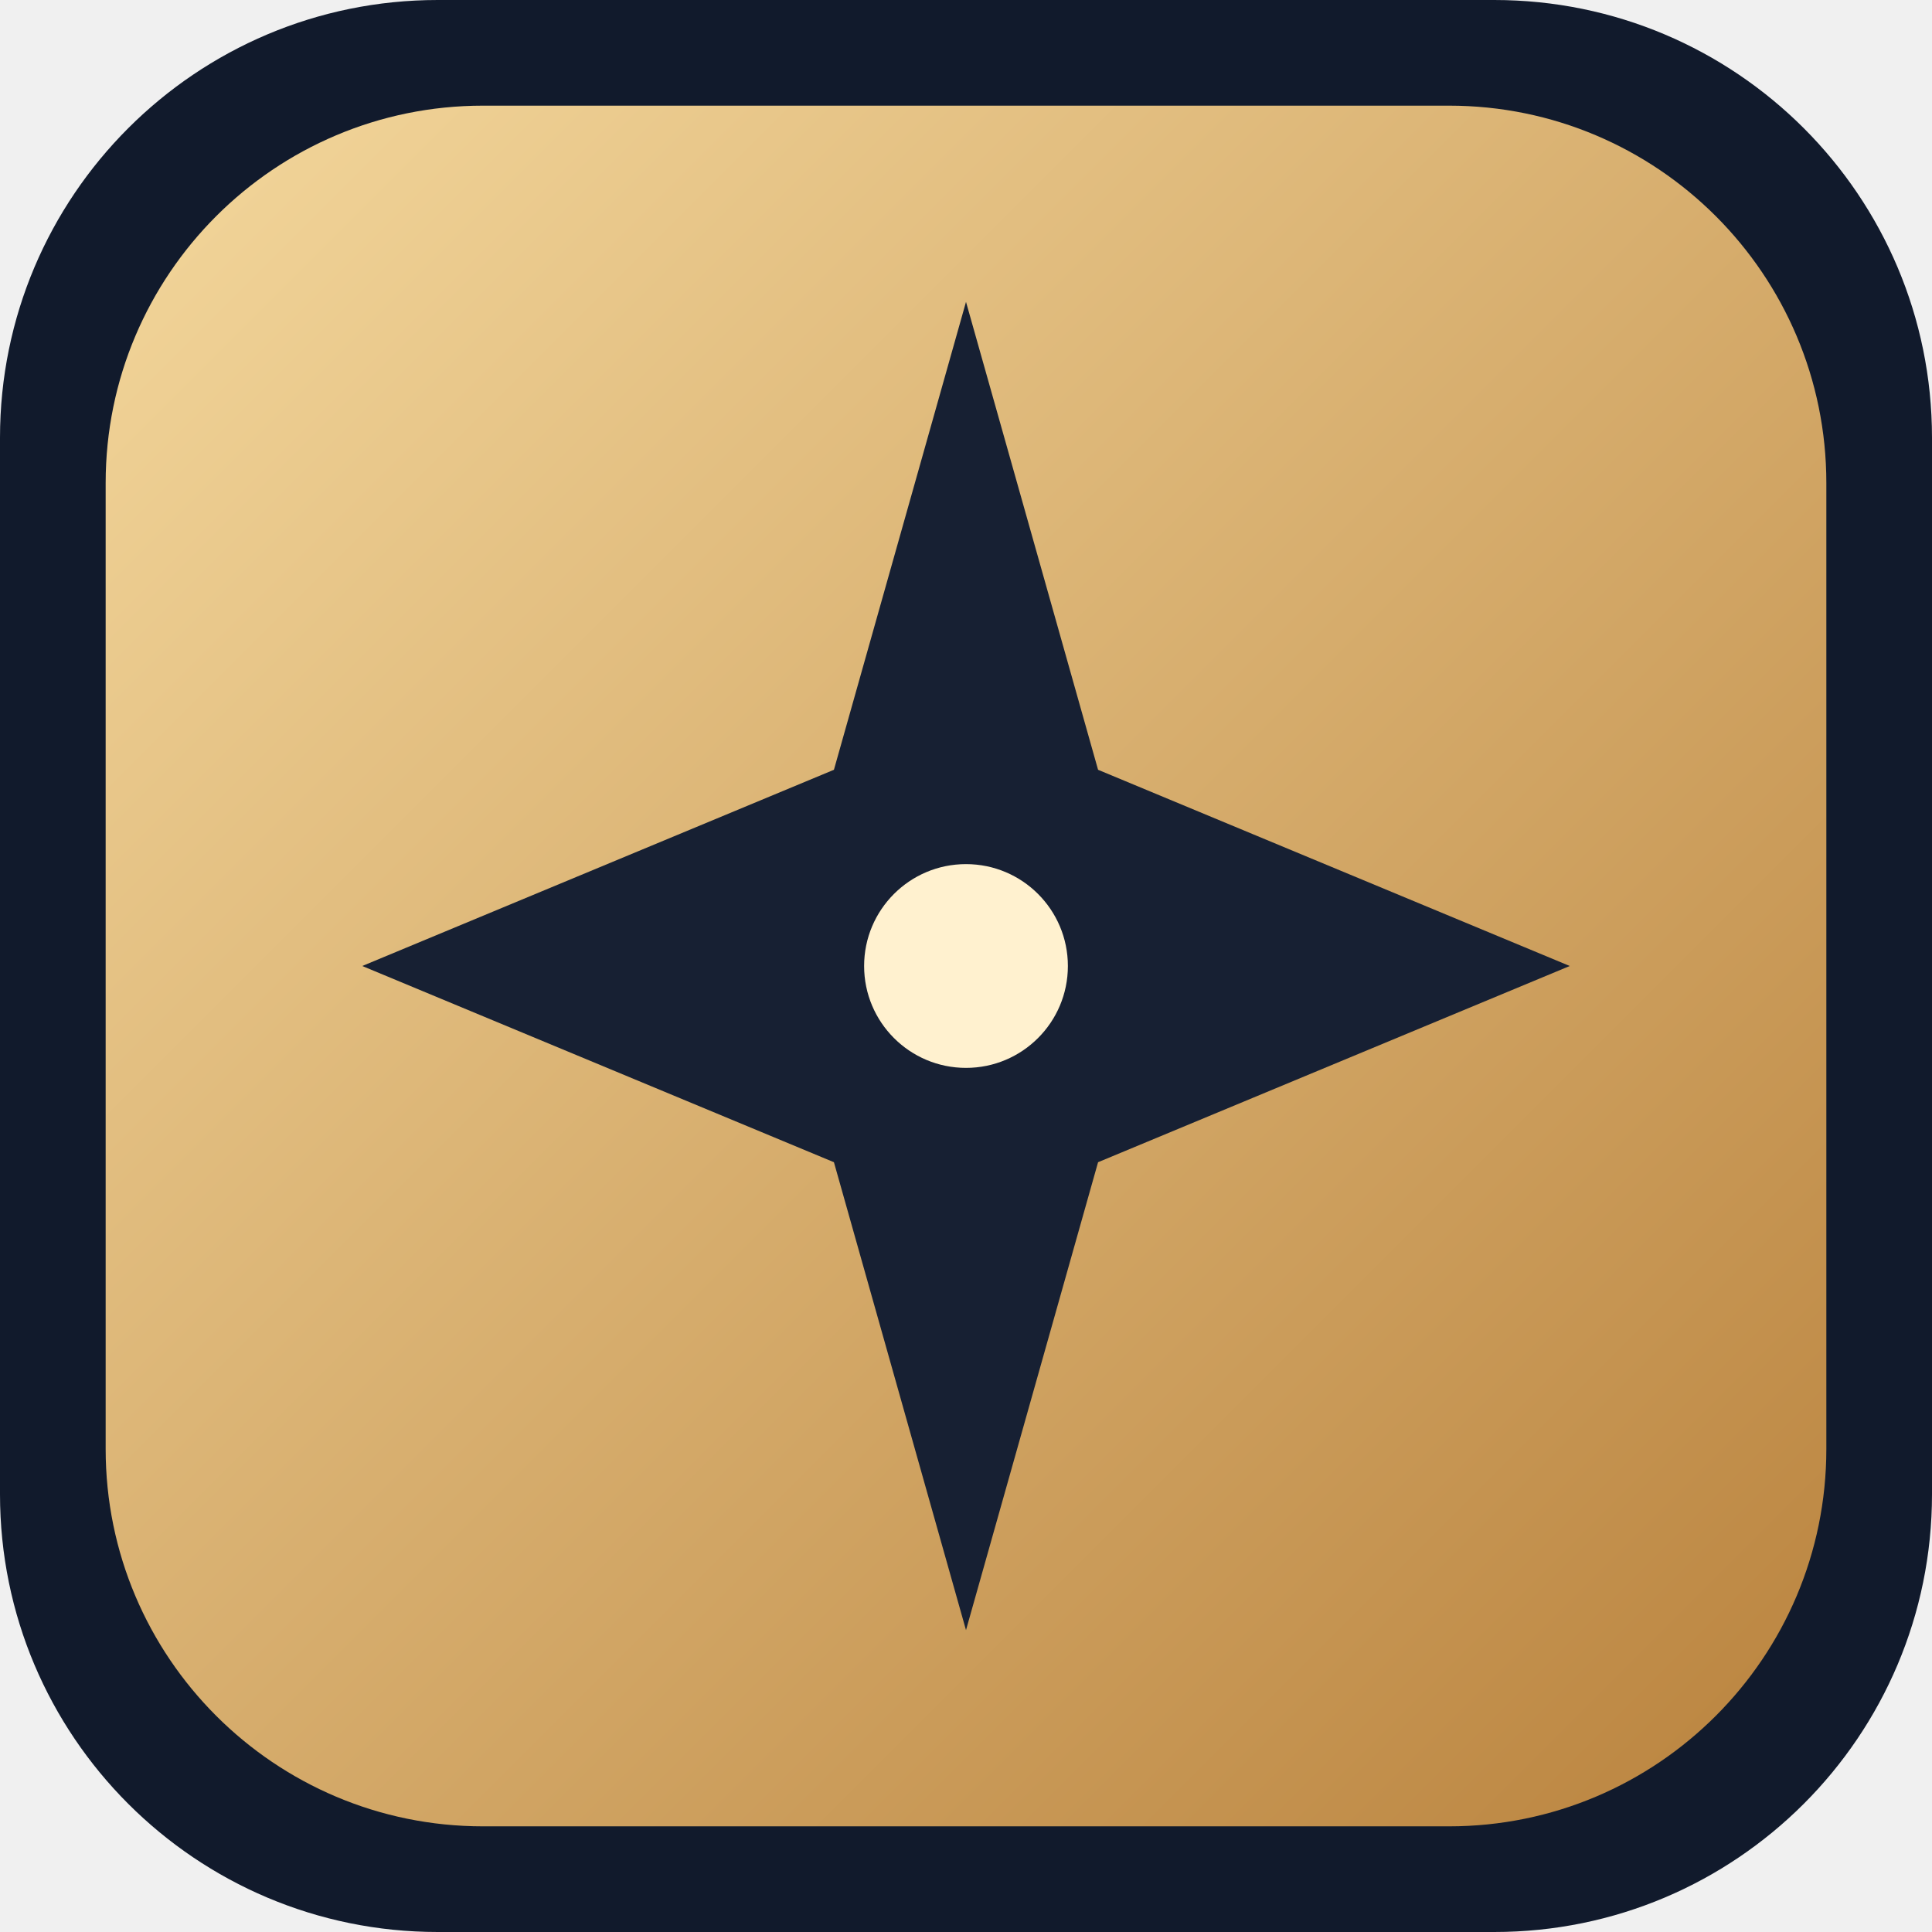
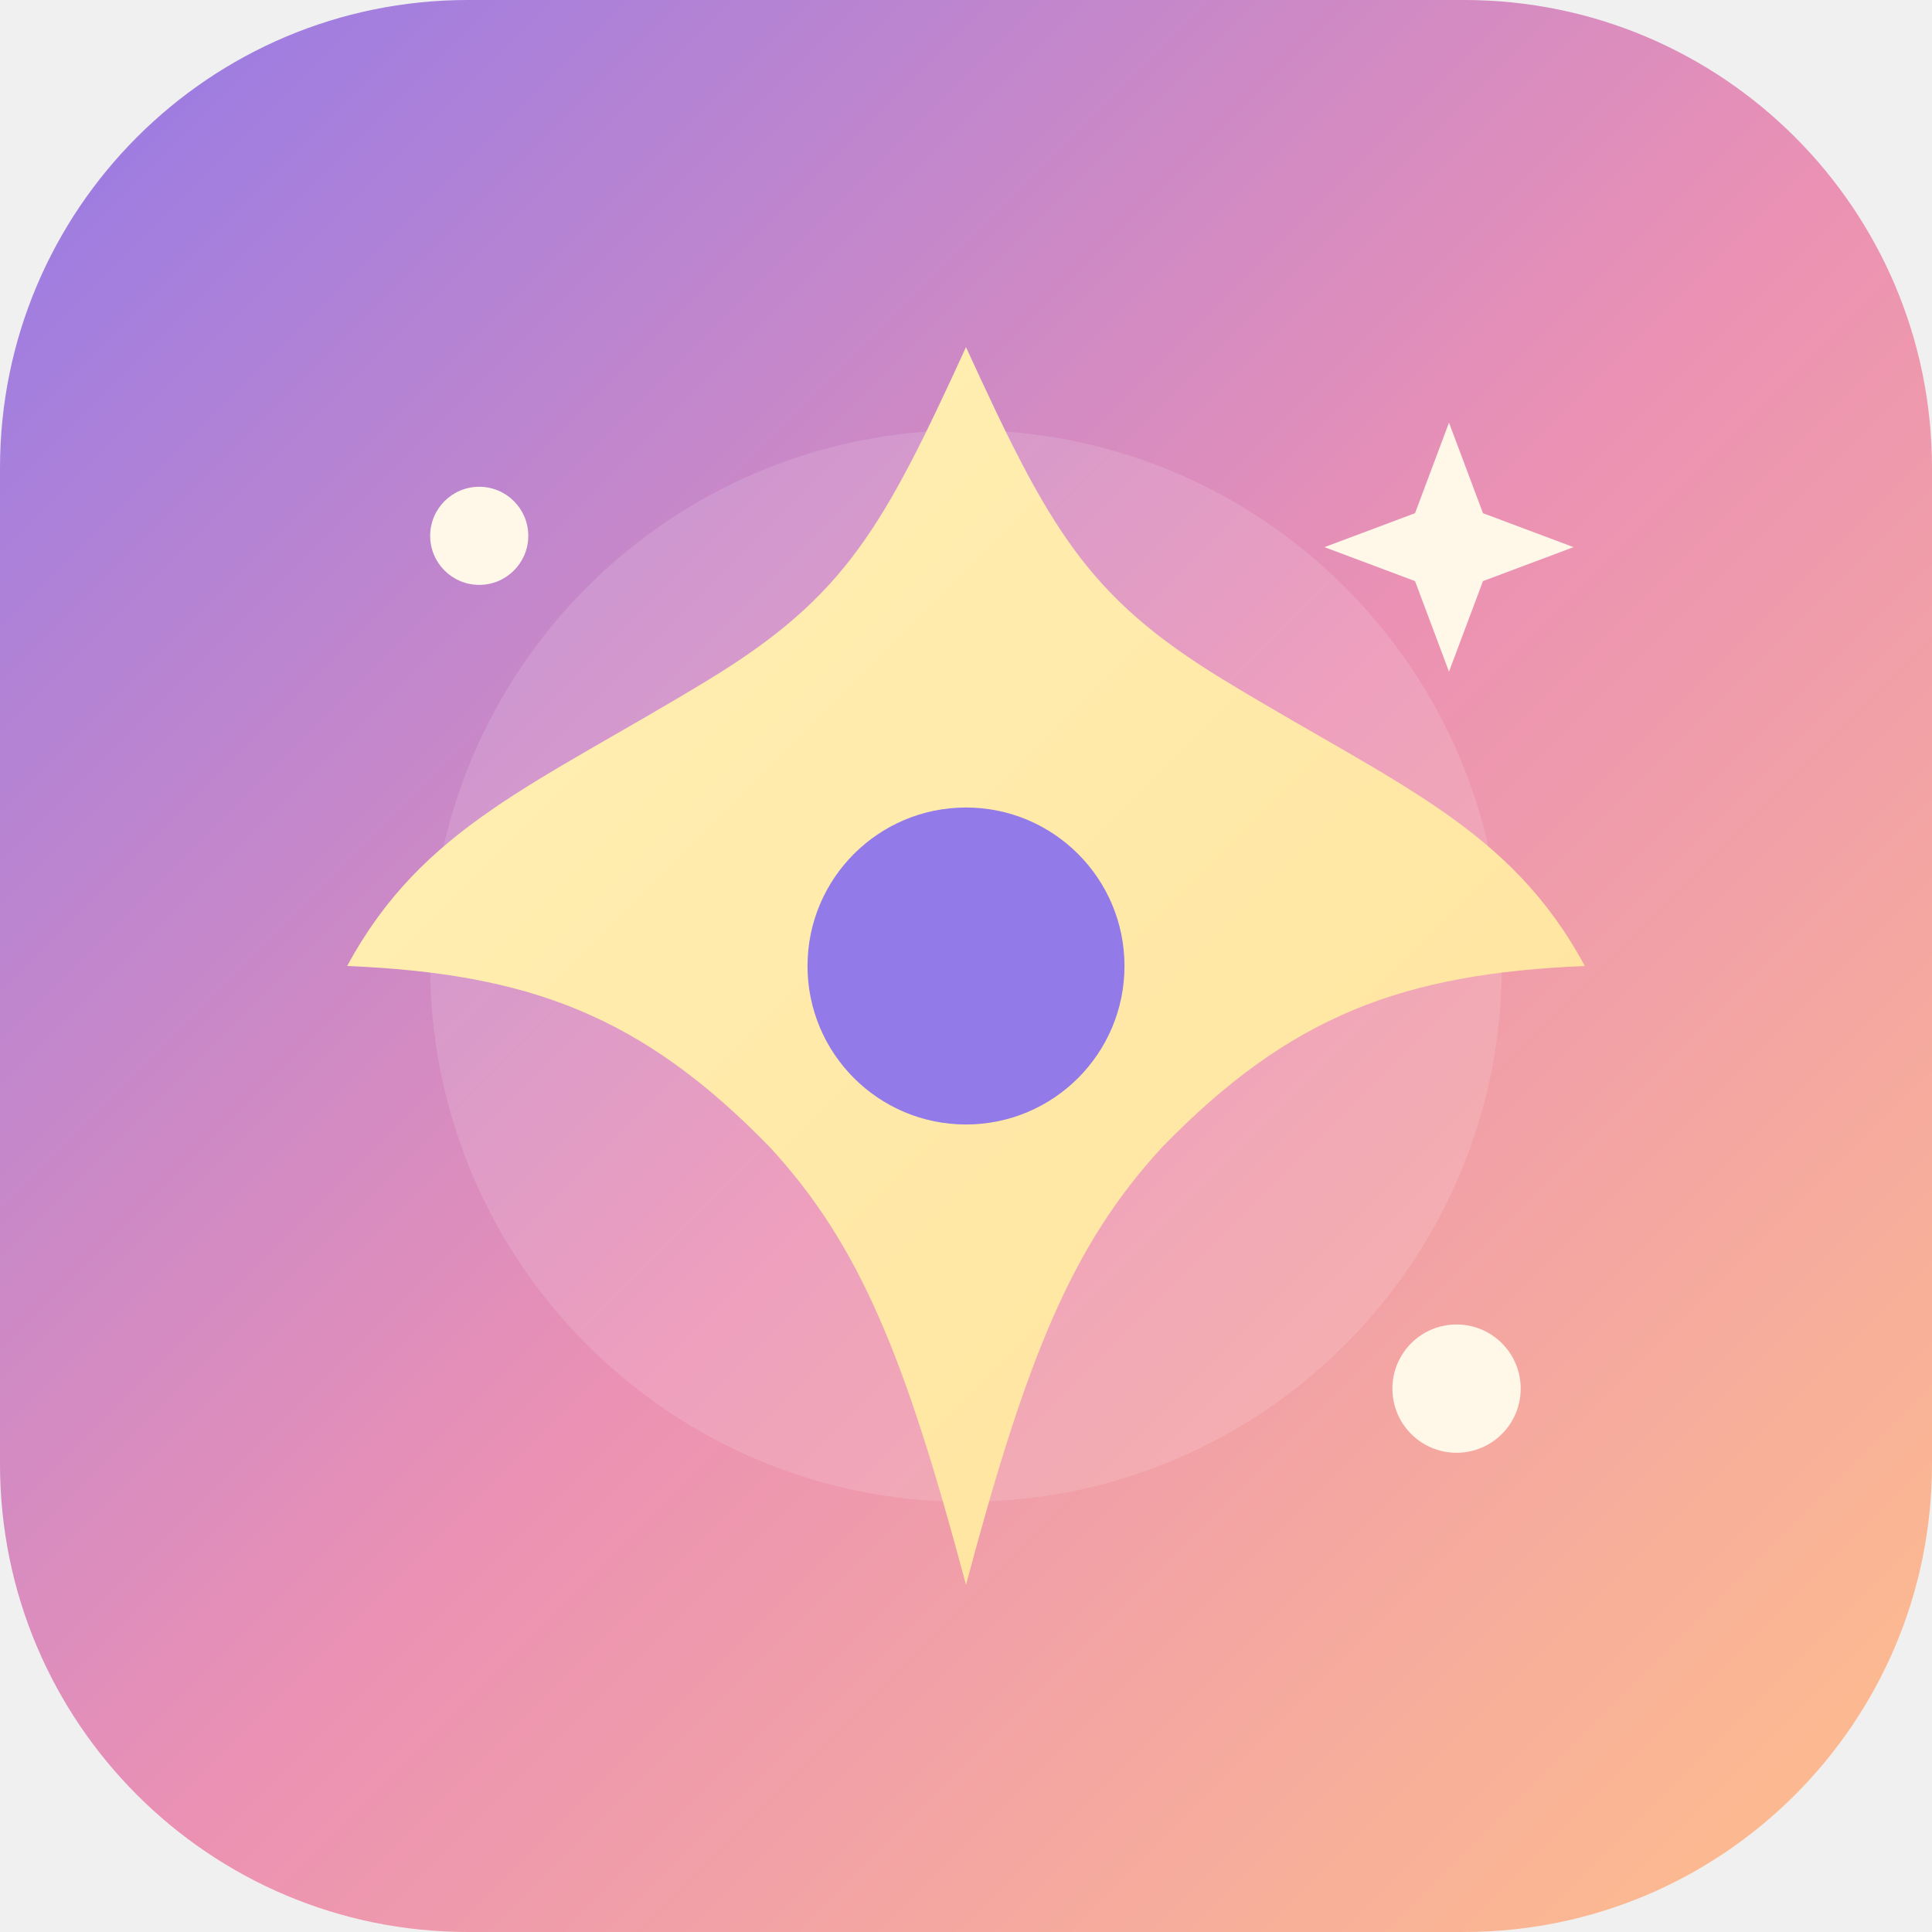
<svg xmlns="http://www.w3.org/2000/svg" viewBox="0 0 512 512">
  <defs>
-     <linearGradient id="g" x2="1" y2="1">
-       <stop stop-color="#f4d89d" />
-       <stop offset="1" stop-color="#b9823d" />
+     <linearGradient id="bg" x1="0" y1="0" x2="1" y2="1">
+       <stop stop-color="#927ae8" />
+       <stop offset=".52" stop-color="#eb91b4" />
+       <stop offset="1" stop-color="#ffc18a" />
+     </linearGradient>
+     <linearGradient id="sun" x1="0" y1="0" x2="1" y2="1">
+       <stop stop-color="#fff2b7" />
+       <stop offset="1" stop-color="#ffe19b" />
    </linearGradient>
  </defs>
-   <rect width="512" height="512" rx="116" fill="#111a2c" />
-   <rect x="28" y="28" width="456" height="456" rx="100" fill="url(#g)" />
-   <path d="M256 80 291 204 416 256 291 308 256 432 221 308 96 256 221 204Z" fill="#172033" />
-   <circle cx="256" cy="256" r="27" fill="#fff1cf" />
+   <rect width="512" height="512" rx="124" fill="url(#bg)" />
+   <circle cx="256" cy="256" r="142" fill="#fff" opacity=".13" />
+   <g fill="url(#sun)">
+     <path d="M256 92c22 48 32 66 68 88 46 28 76 39 96 76-48 2-78 13-112 48-24 26-36 56-52 116-16-60-28-90-52-116-34-35-64-46-112-48 20-37 50-48 96-76 36-22 46-40 68-88Z" />
+   </g>
+   <circle cx="256" cy="256" r="42" fill="#927ae8" />
+   <g fill="#fff8e8">
+     <circle cx="127" cy="142" r="13" />
+     <circle cx="386" cy="368" r="17" />
+     <path d="M384 112l9 24 24 9-24 9-9 24-9-24-24-9 24-9z" />
+   </g>
</svg>
